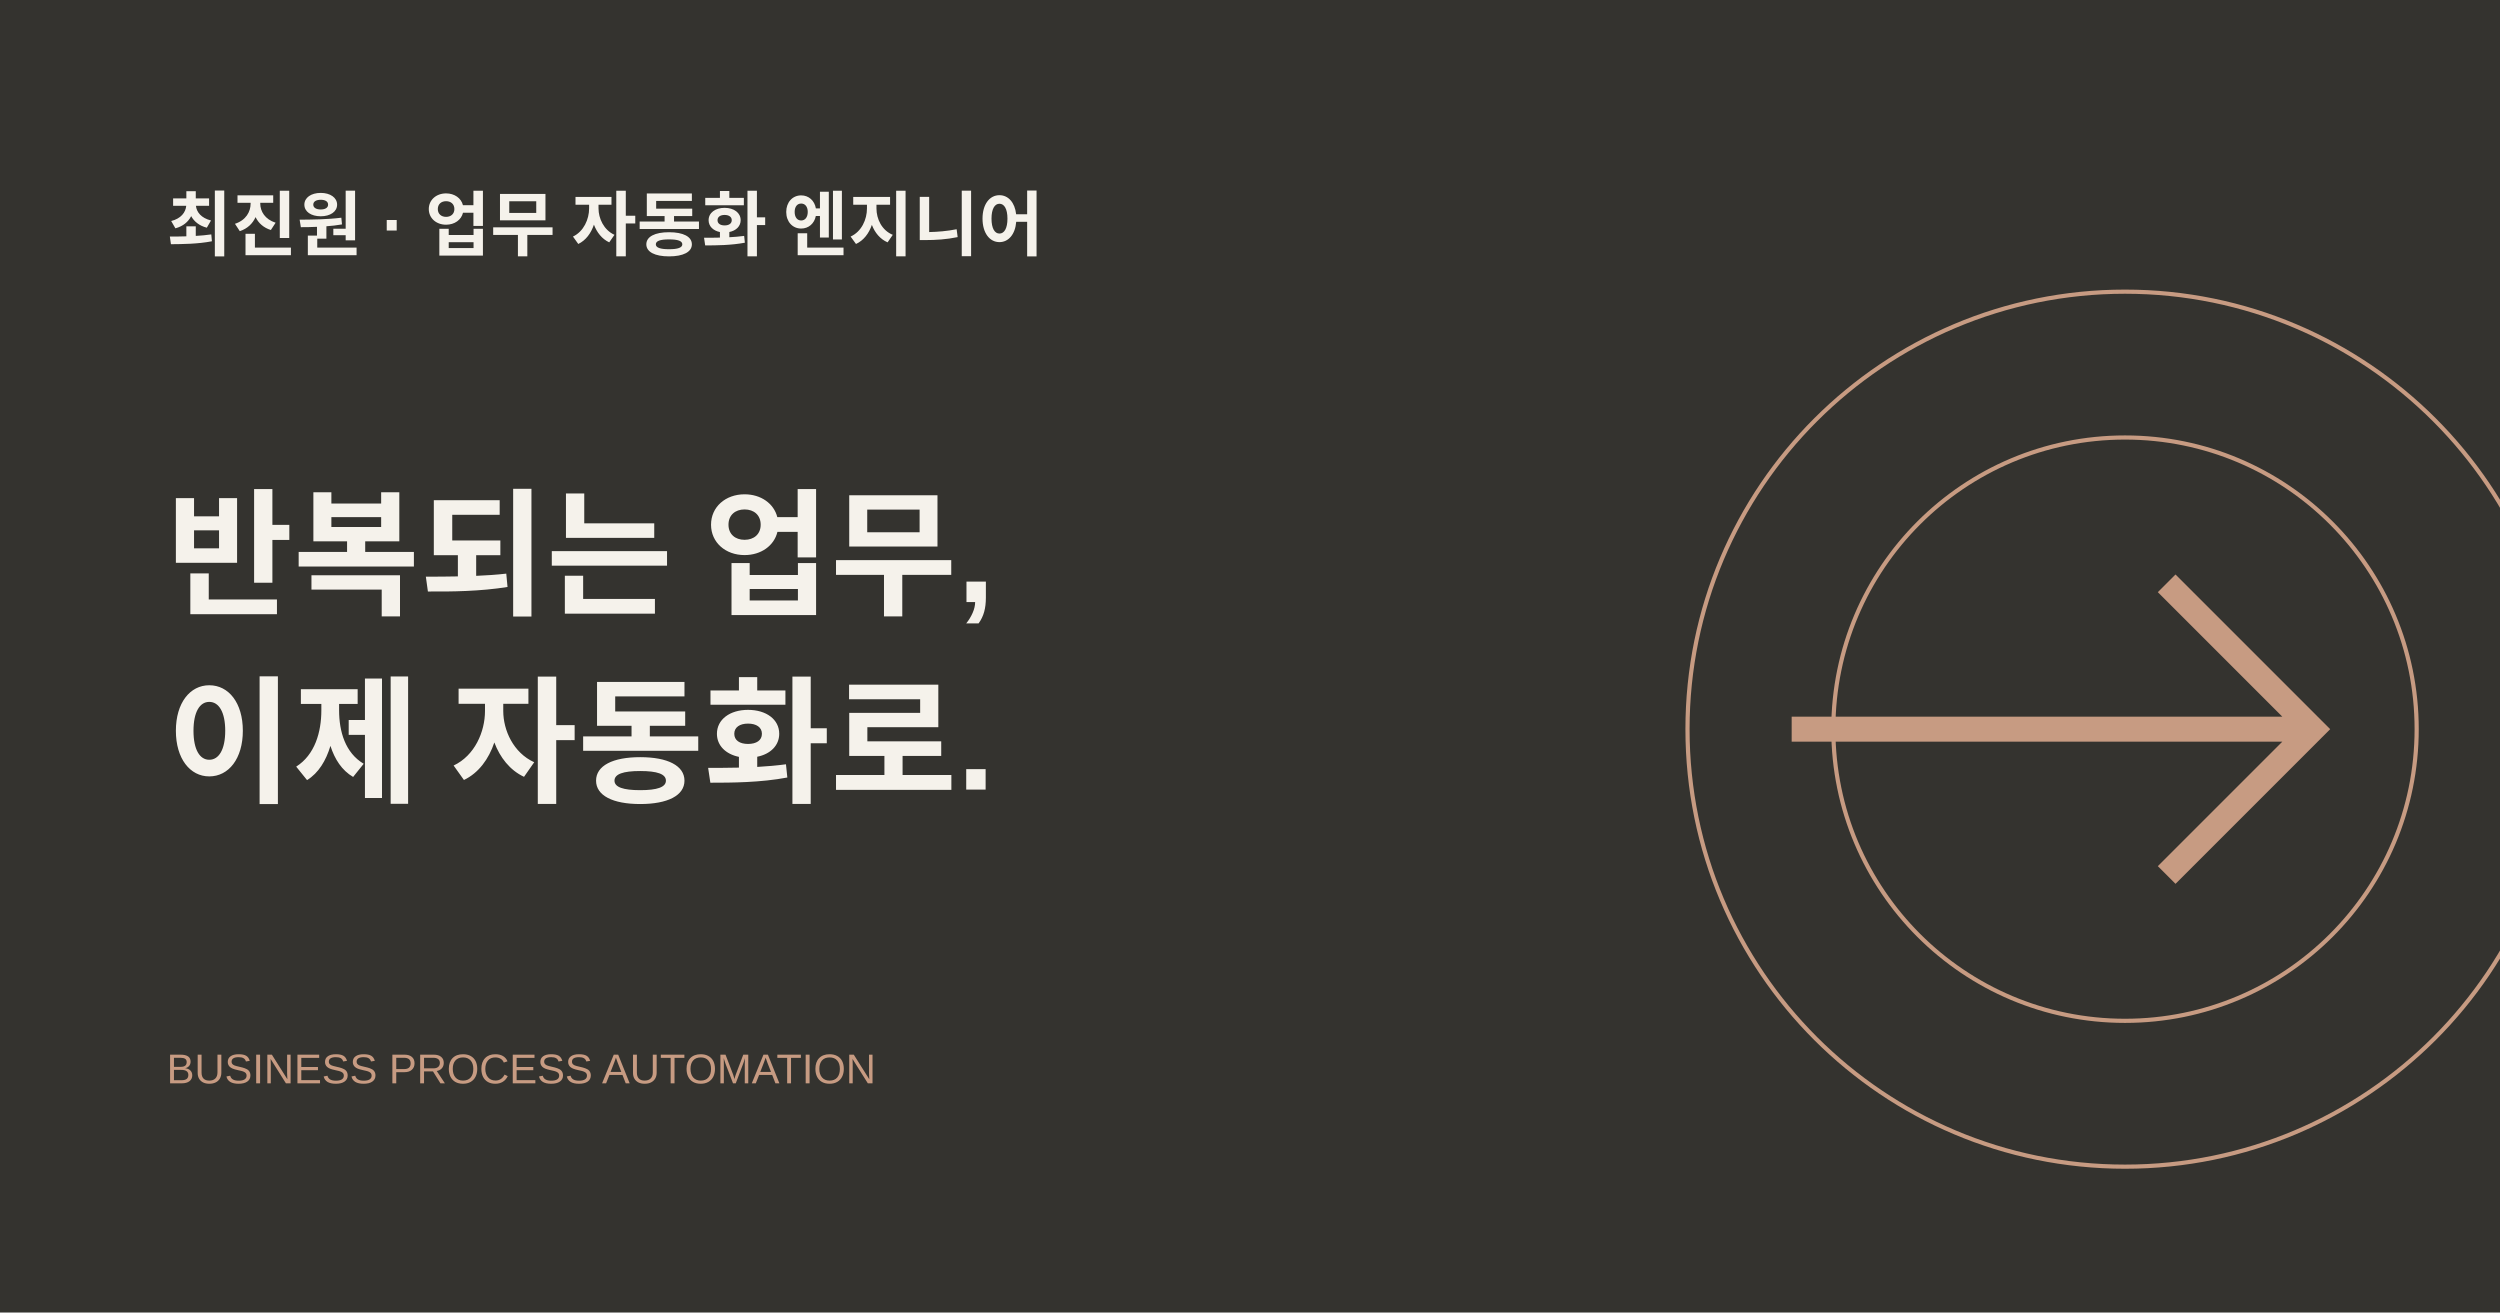
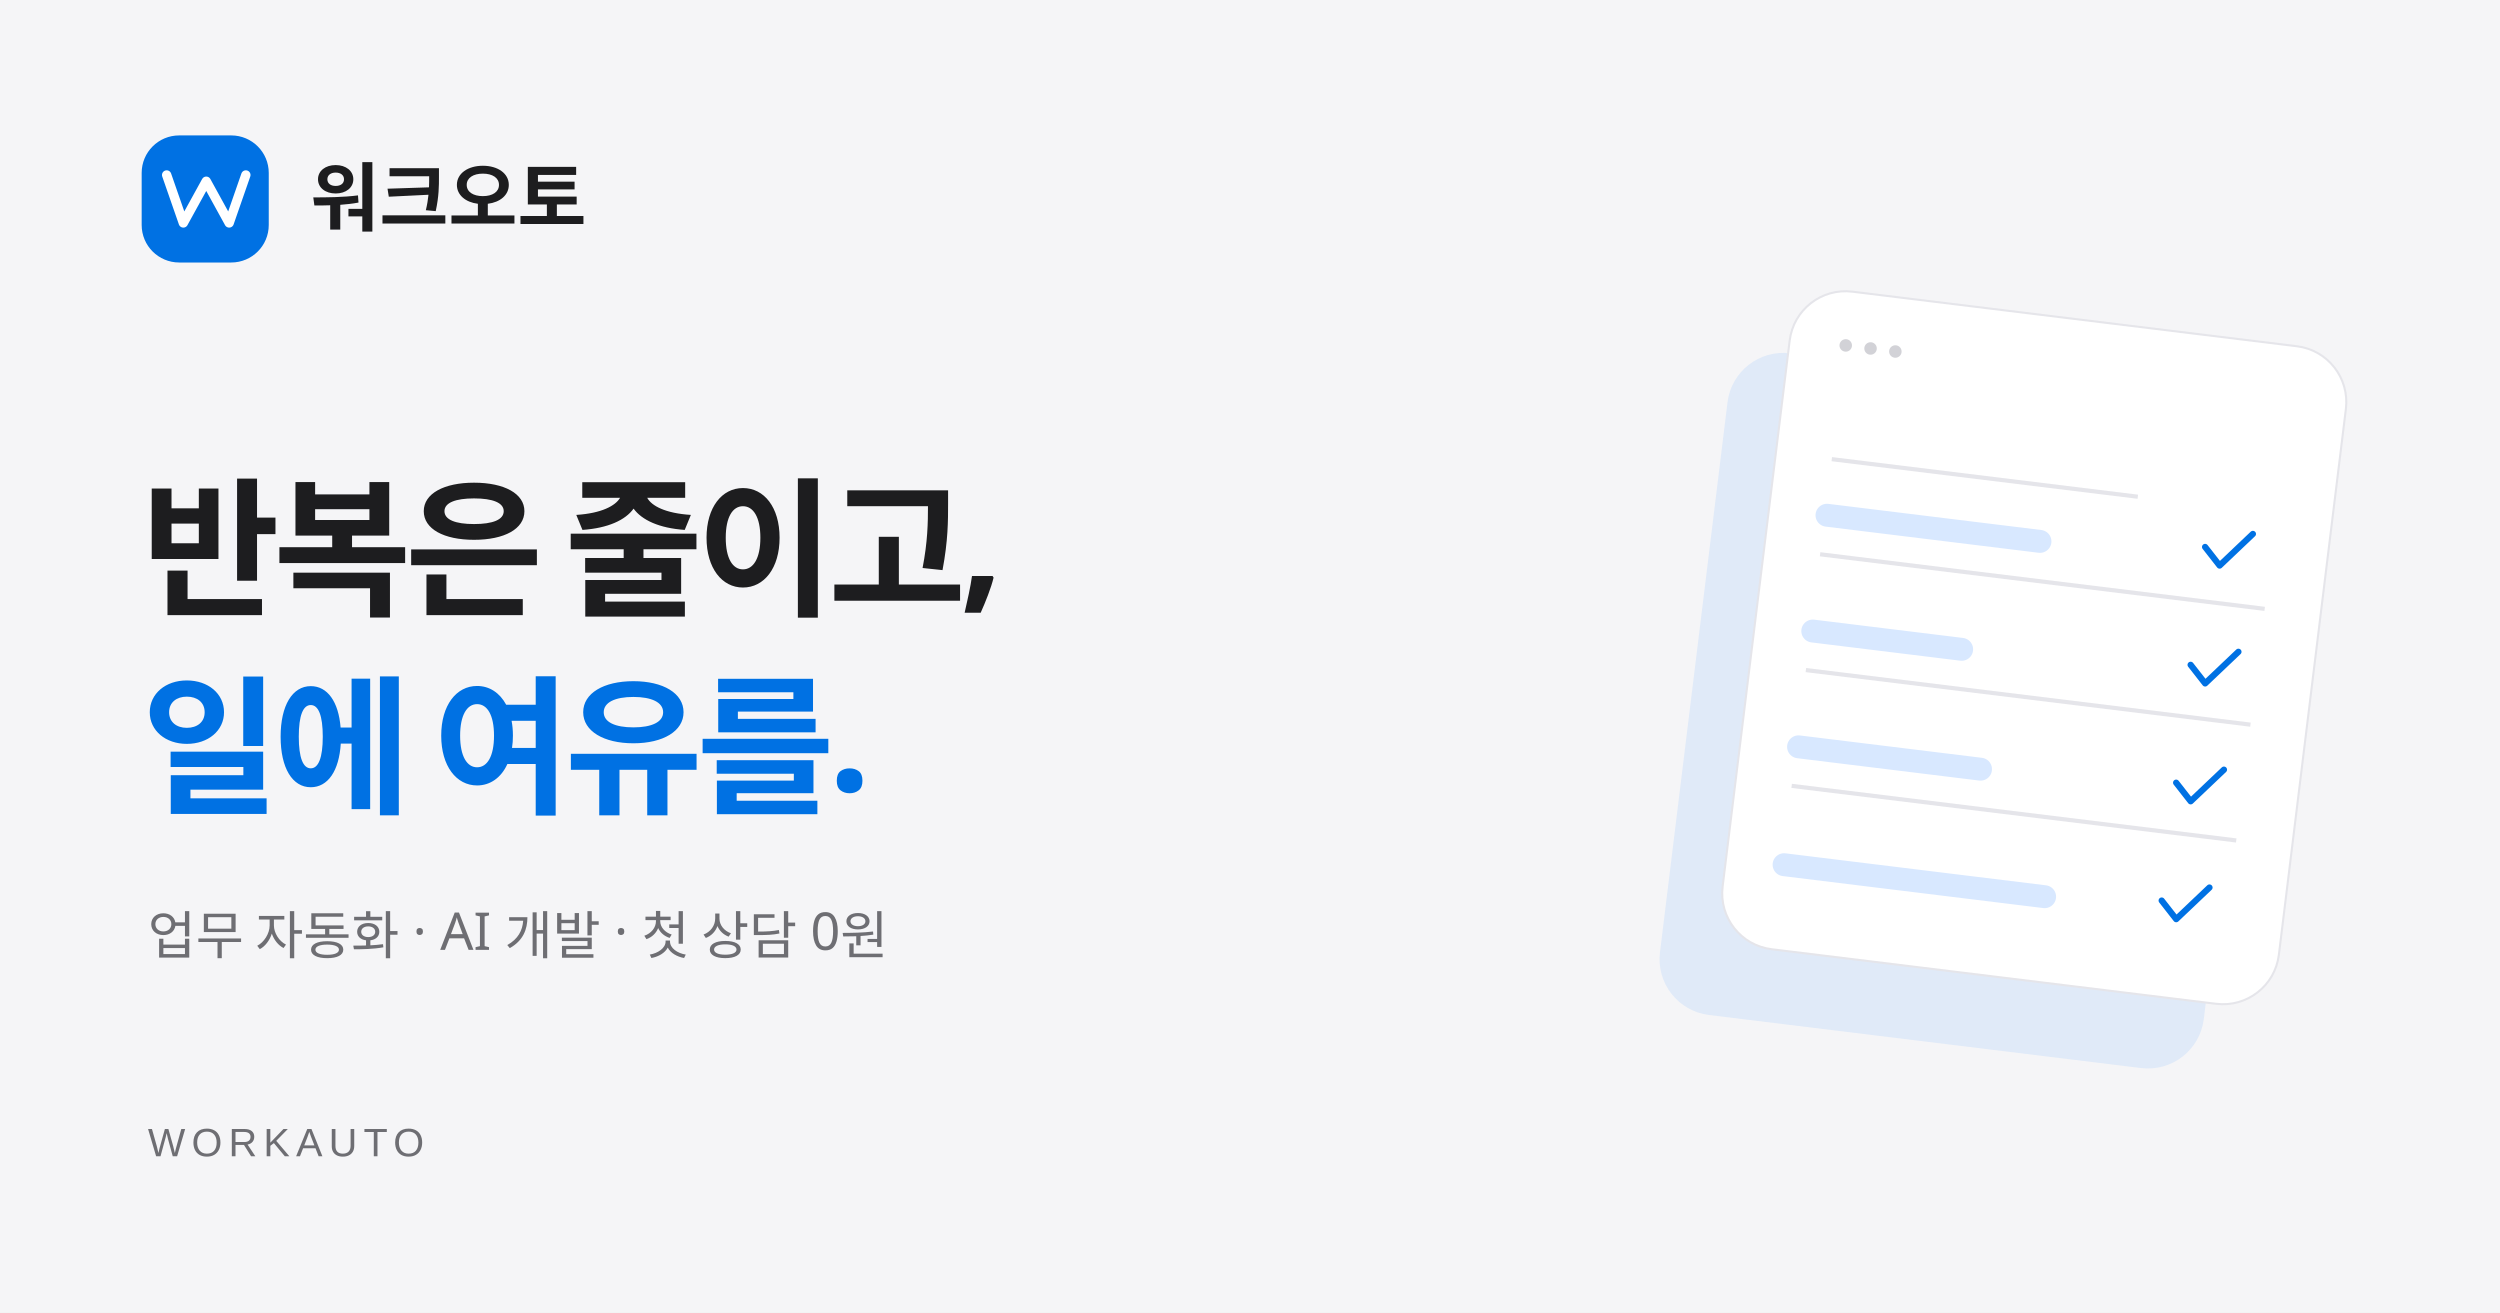
- <svg xmlns="http://www.w3.org/2000/svg" viewBox="0 0 1200 630">
-   <rect width="1200" height="630" fill="#34332f" />
-   <circle cx="1020" cy="350" r="210" fill="none" stroke="#c79b82" stroke-width="2" />
-   <circle cx="1020" cy="350" r="140" fill="none" stroke="#c79b82" stroke-width="2" />
-   <path d="M860 350h250m-70-70 70 70-70 70" fill="none" stroke="#c79b82" stroke-width="12" />
-   <g fill="#f5f2eb" font-family="Arial, sans-serif">
-     <text x="80" y="120" font-size="34" font-weight="bold">최진원 · 업무 자동화 엔지니어</text>
-     <text x="80" y="290" font-size="66" font-weight="bold">반복되는 업무,</text>
-     <text x="80" y="380" font-size="66" font-weight="bold">이제 자동화로.</text>
-     <text x="80" y="520" font-size="20" fill="#c79b82">BUSINESS PROCESS AUTOMATION</text>
+ <svg xmlns="http://www.w3.org/2000/svg" width="1200" height="630" viewBox="0 0 1200 630">
+   <rect width="1200" height="630" fill="#f5f5f7" />
+   <rect x="68" y="65" width="61" height="61" rx="18" fill="#0071e3" />
+   <path d="m80 84 8 23 11-20 11 20 8-23" fill="none" stroke="#fff" stroke-width="4.5" stroke-linecap="round" stroke-linejoin="round" />
+   <g font-family="Apple SD Gothic Neo, AppleGothic, sans-serif" fill="#1d1d1f">
+     <text x="149" y="108" font-size="36" font-weight="700">워크오토</text>
+     <text x="68" y="290" font-size="72" font-weight="700" letter-spacing="-3">반복은 줄이고,</text>
+     <text x="68" y="385" font-size="72" font-weight="700" letter-spacing="-3" fill="#0071e3">일에 여유를.</text>
+     <text x="71" y="458" font-size="25" fill="#6e6e73">업무 자동화 · AI 개발 · 첫 상담 0원</text>
+     <text x="71" y="555" font-family="Arial, sans-serif" font-size="19" letter-spacing="3" fill="#6e6e73">WORKAUTO</text>
+   </g>
+   <g transform="translate(842 151) rotate(7 127 159)">
+     <rect x="-26" y="33" width="263" height="320" rx="27" fill="#e0eaf8" />
+     <rect width="269" height="318" rx="27" fill="#fff" stroke="#e5e5ea" />
+     <circle cx="27" cy="26" r="3" fill="#d2d2d7" />
+     <circle cx="39" cy="26" r="3" fill="#d2d2d7" />
+     <circle cx="51" cy="26" r="3" fill="#d2d2d7" />
+     <path d="M27 81h148M27 127h215M27 183h215M27 239h215" stroke="#e5e5ea" stroke-width="2" />
+     <path d="M28 108h103M28 164h72M28 220h88M28 277h126" stroke="#d8e8ff" stroke-width="11" stroke-linecap="round" />
+     <path d="m210 101 8 8 14-17m-22 66 8 8 14-17m-22 66 8 8 14-17m-22 66 8 8 14-17" stroke="#0071e3" stroke-width="3" stroke-linecap="round" stroke-linejoin="round" fill="none" />
  </g>
</svg>
